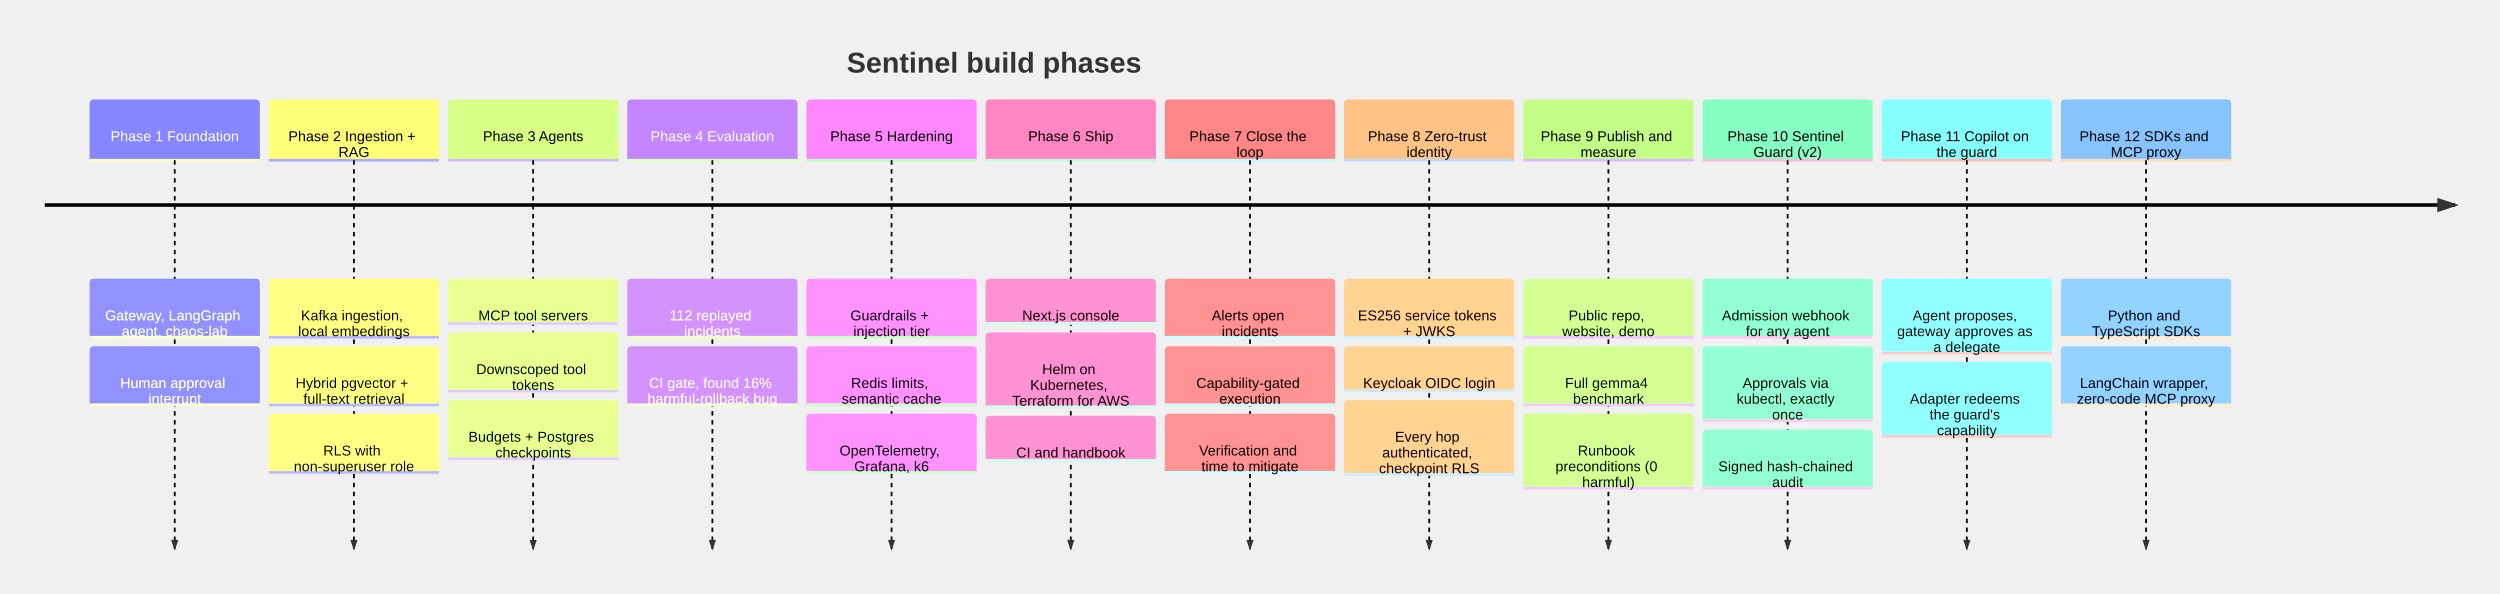
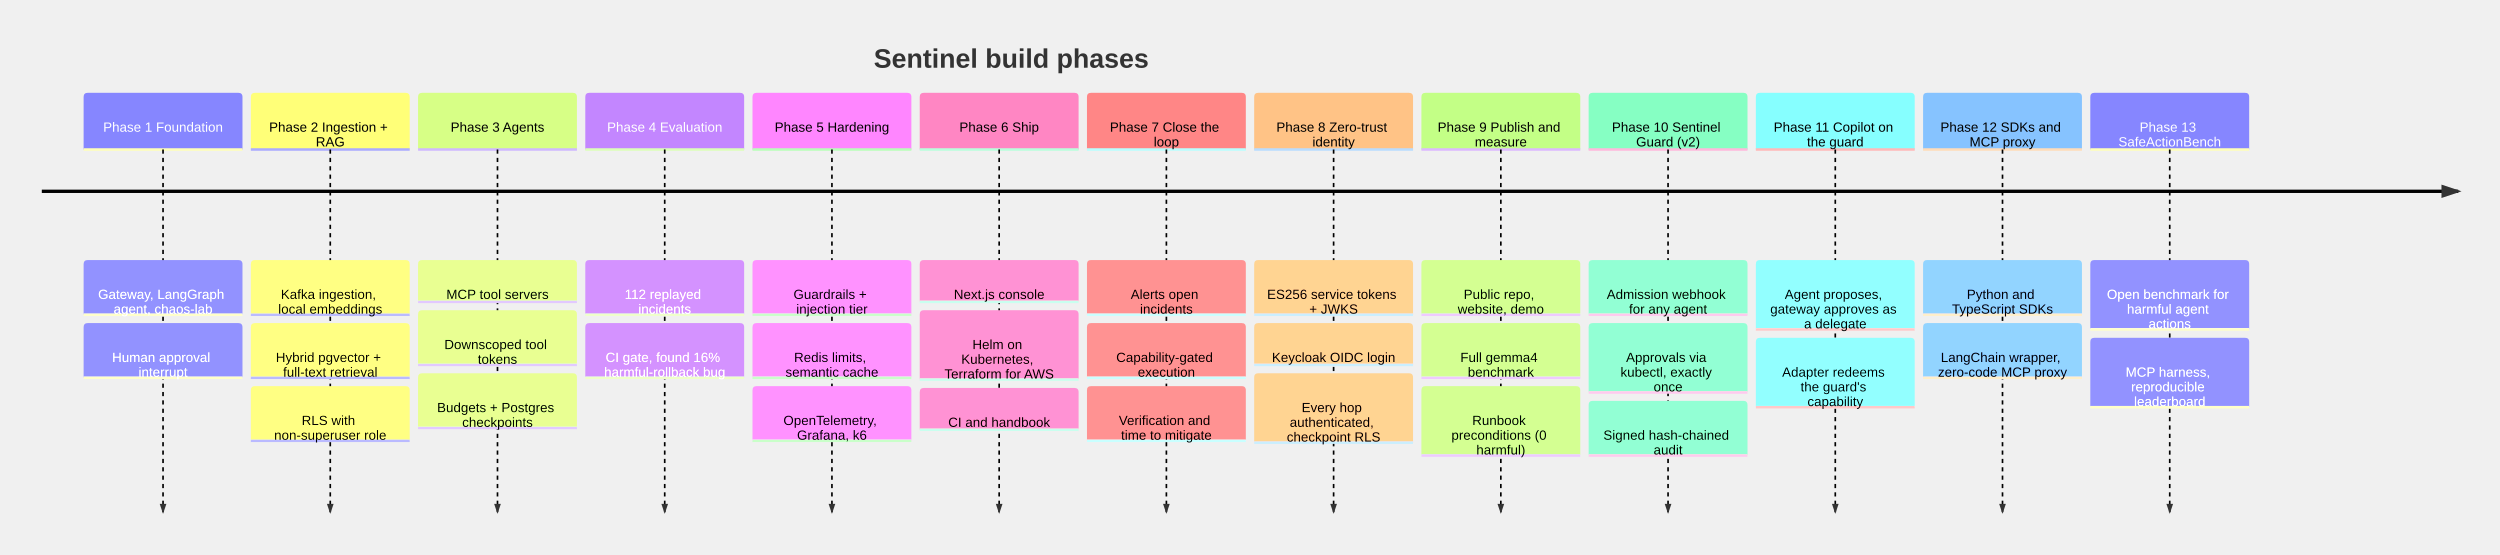
- <svg xmlns="http://www.w3.org/2000/svg" id="my-svg" width="100%" style="max-width: 2790px; background-color: white;" viewBox="100 -61 2790 662.6" role="graphics-document document" aria-roledescription="timeline">
+ <svg xmlns="http://www.w3.org/2000/svg" id="my-svg" width="100%" style="max-width: 2990px; background-color: white;" viewBox="100 -61 2990 662.6" role="graphics-document document" aria-roledescription="timeline">
  <style>#my-svg{font-family:"trebuchet ms",verdana,arial,sans-serif;font-size:16px;fill:#333;}@keyframes edge-animation-frame{from{stroke-dashoffset:0;}}@keyframes dash{to{stroke-dashoffset:0;}}#my-svg .edge-animation-slow{stroke-dasharray:9,5!important;stroke-dashoffset:900;animation:dash 50s linear infinite;stroke-linecap:round;}#my-svg .edge-animation-fast{stroke-dasharray:9,5!important;stroke-dashoffset:900;animation:dash 20s linear infinite;stroke-linecap:round;}#my-svg .error-icon{fill:#552222;}#my-svg .error-text{fill:#552222;stroke:#552222;}#my-svg .edge-thickness-normal{stroke-width:1px;}#my-svg .edge-thickness-thick{stroke-width:3.5px;}#my-svg .edge-pattern-solid{stroke-dasharray:0;}#my-svg .edge-thickness-invisible{stroke-width:0;fill:none;}#my-svg .edge-pattern-dashed{stroke-dasharray:3;}#my-svg .edge-pattern-dotted{stroke-dasharray:2;}#my-svg .marker{fill:#333333;stroke:#333333;}#my-svg .marker.cross{stroke:#333333;}#my-svg svg{font-family:"trebuchet ms",verdana,arial,sans-serif;font-size:16px;}#my-svg p{margin:0;}#my-svg .edge{stroke-width:3;}#my-svg .section--1 rect,#my-svg .section--1 path,#my-svg .section--1 circle,#my-svg .section--1 path{fill:hsl(240, 100%, 76.275%);}#my-svg .section--1 text{fill:#ffffff;}#my-svg .node-icon--1{font-size:40px;color:#ffffff;}#my-svg .section-edge--1{stroke:hsl(240, 100%, 76.275%);}#my-svg .edge-depth--1{stroke-width:17;}#my-svg .section--1 line{stroke:hsl(60, 100%, 86.275%);stroke-width:3;}#my-svg .lineWrapper line{stroke:#ffffff;}#my-svg .disabled,#my-svg .disabled circle,#my-svg .disabled text{fill:hsl(80, 100%, 96.275%);}#my-svg .disabled text{fill:#aaaa33;}#my-svg .section-0 rect,#my-svg .section-0 path,#my-svg .section-0 circle,#my-svg .section-0 path{fill:hsl(60, 100%, 73.529%);}#my-svg .section-0 text{fill:black;}#my-svg .node-icon-0{font-size:40px;color:black;}#my-svg .section-edge-0{stroke:hsl(60, 100%, 73.529%);}#my-svg .edge-depth-0{stroke-width:14;}#my-svg .section-0 line{stroke:hsl(240, 100%, 83.529%);stroke-width:3;}#my-svg .lineWrapper line{stroke:black;}#my-svg .disabled,#my-svg .disabled circle,#my-svg .disabled text{fill:hsl(80, 100%, 96.275%);}#my-svg .disabled text{fill:#aaaa33;}#my-svg .section-1 rect,#my-svg .section-1 path,#my-svg .section-1 circle,#my-svg .section-1 path{fill:hsl(80, 100%, 76.275%);}#my-svg .section-1 text{fill:black;}#my-svg .node-icon-1{font-size:40px;color:black;}#my-svg .section-edge-1{stroke:hsl(80, 100%, 76.275%);}#my-svg .edge-depth-1{stroke-width:11;}#my-svg .section-1 line{stroke:hsl(260, 100%, 86.275%);stroke-width:3;}#my-svg .lineWrapper line{stroke:black;}#my-svg .disabled,#my-svg .disabled circle,#my-svg .disabled text{fill:hsl(80, 100%, 96.275%);}#my-svg .disabled text{fill:#aaaa33;}#my-svg .section-2 rect,#my-svg .section-2 path,#my-svg .section-2 circle,#my-svg .section-2 path{fill:hsl(270, 100%, 76.275%);}#my-svg .section-2 text{fill:#ffffff;}#my-svg .node-icon-2{font-size:40px;color:#ffffff;}#my-svg .section-edge-2{stroke:hsl(270, 100%, 76.275%);}#my-svg .edge-depth-2{stroke-width:8;}#my-svg .section-2 line{stroke:hsl(90, 100%, 86.275%);stroke-width:3;}#my-svg .lineWrapper line{stroke:#ffffff;}#my-svg .disabled,#my-svg .disabled circle,#my-svg .disabled text{fill:hsl(80, 100%, 96.275%);}#my-svg .disabled text{fill:#aaaa33;}#my-svg .section-3 rect,#my-svg .section-3 path,#my-svg .section-3 circle,#my-svg .section-3 path{fill:hsl(300, 100%, 76.275%);}#my-svg .section-3 text{fill:black;}#my-svg .node-icon-3{font-size:40px;color:black;}#my-svg .section-edge-3{stroke:hsl(300, 100%, 76.275%);}#my-svg .edge-depth-3{stroke-width:5;}#my-svg .section-3 line{stroke:hsl(120, 100%, 86.275%);stroke-width:3;}#my-svg .lineWrapper line{stroke:black;}#my-svg .disabled,#my-svg .disabled circle,#my-svg .disabled text{fill:hsl(80, 100%, 96.275%);}#my-svg .disabled text{fill:#aaaa33;}#my-svg .section-4 rect,#my-svg .section-4 path,#my-svg .section-4 circle,#my-svg .section-4 path{fill:hsl(330, 100%, 76.275%);}#my-svg .section-4 text{fill:black;}#my-svg .node-icon-4{font-size:40px;color:black;}#my-svg .section-edge-4{stroke:hsl(330, 100%, 76.275%);}#my-svg .edge-depth-4{stroke-width:2;}#my-svg .section-4 line{stroke:hsl(150, 100%, 86.275%);stroke-width:3;}#my-svg .lineWrapper line{stroke:black;}#my-svg .disabled,#my-svg .disabled circle,#my-svg .disabled text{fill:hsl(80, 100%, 96.275%);}#my-svg .disabled text{fill:#aaaa33;}#my-svg .section-5 rect,#my-svg .section-5 path,#my-svg .section-5 circle,#my-svg .section-5 path{fill:hsl(0, 100%, 76.275%);}#my-svg .section-5 text{fill:black;}#my-svg .node-icon-5{font-size:40px;color:black;}#my-svg .section-edge-5{stroke:hsl(0, 100%, 76.275%);}#my-svg .edge-depth-5{stroke-width:-1;}#my-svg .section-5 line{stroke:hsl(180, 100%, 86.275%);stroke-width:3;}#my-svg .lineWrapper line{stroke:black;}#my-svg .disabled,#my-svg .disabled circle,#my-svg .disabled text{fill:hsl(80, 100%, 96.275%);}#my-svg .disabled text{fill:#aaaa33;}#my-svg .section-6 rect,#my-svg .section-6 path,#my-svg .section-6 circle,#my-svg .section-6 path{fill:hsl(30, 100%, 76.275%);}#my-svg .section-6 text{fill:black;}#my-svg .node-icon-6{font-size:40px;color:black;}#my-svg .section-edge-6{stroke:hsl(30, 100%, 76.275%);}#my-svg .edge-depth-6{stroke-width:-4;}#my-svg .section-6 line{stroke:hsl(210, 100%, 86.275%);stroke-width:3;}#my-svg .lineWrapper line{stroke:black;}#my-svg .disabled,#my-svg .disabled circle,#my-svg .disabled text{fill:hsl(80, 100%, 96.275%);}#my-svg .disabled text{fill:#aaaa33;}#my-svg .section-7 rect,#my-svg .section-7 path,#my-svg .section-7 circle,#my-svg .section-7 path{fill:hsl(90, 100%, 76.275%);}#my-svg .section-7 text{fill:black;}#my-svg .node-icon-7{font-size:40px;color:black;}#my-svg .section-edge-7{stroke:hsl(90, 100%, 76.275%);}#my-svg .edge-depth-7{stroke-width:-7;}#my-svg .section-7 line{stroke:hsl(270, 100%, 86.275%);stroke-width:3;}#my-svg .lineWrapper line{stroke:black;}#my-svg .disabled,#my-svg .disabled circle,#my-svg .disabled text{fill:hsl(80, 100%, 96.275%);}#my-svg .disabled text{fill:#aaaa33;}#my-svg .section-8 rect,#my-svg .section-8 path,#my-svg .section-8 circle,#my-svg .section-8 path{fill:hsl(150, 100%, 76.275%);}#my-svg .section-8 text{fill:black;}#my-svg .node-icon-8{font-size:40px;color:black;}#my-svg .section-edge-8{stroke:hsl(150, 100%, 76.275%);}#my-svg .edge-depth-8{stroke-width:-10;}#my-svg .section-8 line{stroke:hsl(330, 100%, 86.275%);stroke-width:3;}#my-svg .lineWrapper line{stroke:black;}#my-svg .disabled,#my-svg .disabled circle,#my-svg .disabled text{fill:hsl(80, 100%, 96.275%);}#my-svg .disabled text{fill:#aaaa33;}#my-svg .section-9 rect,#my-svg .section-9 path,#my-svg .section-9 circle,#my-svg .section-9 path{fill:hsl(180, 100%, 76.275%);}#my-svg .section-9 text{fill:black;}#my-svg .node-icon-9{font-size:40px;color:black;}#my-svg .section-edge-9{stroke:hsl(180, 100%, 76.275%);}#my-svg .edge-depth-9{stroke-width:-13;}#my-svg .section-9 line{stroke:hsl(0, 100%, 86.275%);stroke-width:3;}#my-svg .lineWrapper line{stroke:black;}#my-svg .disabled,#my-svg .disabled circle,#my-svg .disabled text{fill:hsl(80, 100%, 96.275%);}#my-svg .disabled text{fill:#aaaa33;}#my-svg .section-10 rect,#my-svg .section-10 path,#my-svg .section-10 circle,#my-svg .section-10 path{fill:hsl(210, 100%, 76.275%);}#my-svg .section-10 text{fill:black;}#my-svg .node-icon-10{font-size:40px;color:black;}#my-svg .section-edge-10{stroke:hsl(210, 100%, 76.275%);}#my-svg .edge-depth-10{stroke-width:-16;}#my-svg .section-10 line{stroke:hsl(30, 100%, 86.275%);stroke-width:3;}#my-svg .lineWrapper line{stroke:black;}#my-svg .disabled,#my-svg .disabled circle,#my-svg .disabled text{fill:hsl(80, 100%, 96.275%);}#my-svg .disabled text{fill:#aaaa33;}#my-svg .section-root rect,#my-svg .section-root path,#my-svg .section-root circle{fill:hsl(240, 100%, 46.275%);}#my-svg .section-root text{fill:#ffffff;}#my-svg .icon-container{height:100%;display:flex;justify-content:center;align-items:center;}#my-svg .edge{fill:none;}#my-svg .eventWrapper{filter:brightness(120%);}#my-svg .node .neo-node{stroke:#9370DB;}#my-svg [data-look="neo"].node rect,#my-svg [data-look="neo"].cluster rect,#my-svg [data-look="neo"].node polygon{stroke:#9370DB;filter:drop-shadow(1px 2px 2px rgba(185, 185, 185, 1));}#my-svg [data-look="neo"].swimlane.cluster rect{filter:none;}#my-svg [data-look="neo"].node path{stroke:#9370DB;stroke-width:1px;}#my-svg [data-look="neo"].node .outer-path{filter:drop-shadow(1px 2px 2px rgba(185, 185, 185, 1));}#my-svg [data-look="neo"].node .neo-line path{stroke:#9370DB;filter:none;}#my-svg [data-look="neo"].node circle{stroke:#9370DB;filter:drop-shadow(1px 2px 2px rgba(185, 185, 185, 1));}#my-svg [data-look="neo"].node circle .state-start{fill:#000000;}#my-svg [data-look="neo"].icon-shape .icon{fill:#9370DB;filter:drop-shadow(1px 2px 2px rgba(185, 185, 185, 1));}#my-svg [data-look="neo"].icon-shape .icon-neo path{stroke:#9370DB;filter:drop-shadow(1px 2px 2px rgba(185, 185, 185, 1));}#my-svg :root{--mermaid-font-family:"trebuchet ms",verdana,arial,sans-serif;}</style>
  <g />
  <g />
  <defs>
    <marker id="my-svg-arrowhead" refX="5" refY="2" markerWidth="6" markerHeight="4" orient="auto">
      <path d="M 0,0 V 4 L6,2 Z" />
    </marker>
  </defs>
  <g class="taskWrapper" transform="translate(200, 50)">
    <g class="timeline-node section--1">
      <g>
        <path id="my-svg-node-0" class="node-bkg node-undefined" d="M0 62.8 v-57.8 q0,-5,5,-5 h180 q5,0,5,5 v62.8 H0 Z" />
        <line class="node-line--1" x1="0" y1="67.8" x2="190" y2="67.8" />
      </g>
      <g transform="translate(95, 10)">
        <text dy="1em" alignment-baseline="middle" dominant-baseline="middle" text-anchor="middle">
          <tspan x="0" dy="1em">Phase   1   Foundation</tspan>
        </text>
      </g>
    </g>
  </g>
  <g class="lineWrapper">
    <line x1="295" y1="117.8" x2="295" y2="551.6" stroke-width="2" stroke="black" marker-end="url(#my-svg-arrowhead)" stroke-dasharray="5,5" />
  </g>
  <g class="eventWrapper" transform="translate(200, 250)">
    <g class="timeline-node section--1">
      <g>
        <path id="my-svg-node-1" class="node-bkg node-undefined" d="M0 60.4 v-55.4 q0,-5,5,-5 h180 q5,0,5,5 v60.4 H0 Z" />
        <line class="node-line--1" x1="0" y1="65.4" x2="190" y2="65.4" />
      </g>
      <g transform="translate(95, 10)">
        <text dy="1em" alignment-baseline="middle" dominant-baseline="middle" text-anchor="middle">
          <tspan x="0" dy="1em">Gateway,   LangGraph</tspan>
          <tspan x="0" dy="1.1em">agent,   chaos-lab</tspan>
        </text>
      </g>
    </g>
  </g>
  <g class="eventWrapper" transform="translate(200, 325.4)">
    <g class="timeline-node section--1">
      <g>
        <path id="my-svg-node-2" class="node-bkg node-undefined" d="M0 60.4 v-55.4 q0,-5,5,-5 h180 q5,0,5,5 v60.4 H0 Z" />
        <line class="node-line--1" x1="0" y1="65.4" x2="190" y2="65.4" />
      </g>
      <g transform="translate(95, 10)">
        <text dy="1em" alignment-baseline="middle" dominant-baseline="middle" text-anchor="middle">
          <tspan x="0" dy="1em">Human   approval</tspan>
          <tspan x="0" dy="1.1em">interrupt</tspan>
        </text>
      </g>
    </g>
  </g>
  <g class="taskWrapper" transform="translate(400, 50)">
    <g class="timeline-node section-0">
      <g>
        <path id="my-svg-node-3" class="node-bkg node-undefined" d="M0 62.8 v-57.8 q0,-5,5,-5 h180 q5,0,5,5 v62.8 H0 Z" />
        <line class="node-line-0" x1="0" y1="67.8" x2="190" y2="67.8" />
      </g>
      <g transform="translate(95, 10)">
        <text dy="1em" alignment-baseline="middle" dominant-baseline="middle" text-anchor="middle">
          <tspan x="0" dy="1em">Phase   2   Ingestion   +</tspan>
          <tspan x="0" dy="1.1em">RAG</tspan>
        </text>
      </g>
    </g>
  </g>
  <g class="lineWrapper">
    <line x1="495" y1="117.8" x2="495" y2="551.6" stroke-width="2" stroke="black" marker-end="url(#my-svg-arrowhead)" stroke-dasharray="5,5" />
  </g>
  <g class="eventWrapper" transform="translate(400, 250)">
    <g class="timeline-node section-0">
      <g>
        <path id="my-svg-node-4" class="node-bkg node-undefined" d="M0 60.4 v-55.4 q0,-5,5,-5 h180 q5,0,5,5 v60.4 H0 Z" />
        <line class="node-line-0" x1="0" y1="65.4" x2="190" y2="65.4" />
      </g>
      <g transform="translate(95, 10)">
        <text dy="1em" alignment-baseline="middle" dominant-baseline="middle" text-anchor="middle">
          <tspan x="0" dy="1em">Kafka   ingestion,</tspan>
          <tspan x="0" dy="1.1em">local   embeddings</tspan>
        </text>
      </g>
    </g>
  </g>
  <g class="eventWrapper" transform="translate(400, 325.4)">
    <g class="timeline-node section-0">
      <g>
        <path id="my-svg-node-5" class="node-bkg node-undefined" d="M0 60.4 v-55.4 q0,-5,5,-5 h180 q5,0,5,5 v60.4 H0 Z" />
        <line class="node-line-0" x1="0" y1="65.4" x2="190" y2="65.4" />
      </g>
      <g transform="translate(95, 10)">
        <text dy="1em" alignment-baseline="middle" dominant-baseline="middle" text-anchor="middle">
          <tspan x="0" dy="1em">Hybrid   pgvector   +</tspan>
          <tspan x="0" dy="1.1em">full-text   retrieval</tspan>
        </text>
      </g>
    </g>
  </g>
  <g class="eventWrapper" transform="translate(400, 400.8)">
    <g class="timeline-node section-0">
      <g>
        <path id="my-svg-node-6" class="node-bkg node-undefined" d="M0 60.4 v-55.4 q0,-5,5,-5 h180 q5,0,5,5 v60.4 H0 Z" />
        <line class="node-line-0" x1="0" y1="65.4" x2="190" y2="65.4" />
      </g>
      <g transform="translate(95, 10)">
        <text dy="1em" alignment-baseline="middle" dominant-baseline="middle" text-anchor="middle">
          <tspan x="0" dy="1em">RLS   with</tspan>
          <tspan x="0" dy="1.1em">non-superuser   role</tspan>
        </text>
      </g>
    </g>
  </g>
  <g class="taskWrapper" transform="translate(600, 50)">
    <g class="timeline-node section-1">
      <g>
        <path id="my-svg-node-7" class="node-bkg node-undefined" d="M0 62.8 v-57.8 q0,-5,5,-5 h180 q5,0,5,5 v62.8 H0 Z" />
        <line class="node-line-1" x1="0" y1="67.8" x2="190" y2="67.8" />
      </g>
      <g transform="translate(95, 10)">
        <text dy="1em" alignment-baseline="middle" dominant-baseline="middle" text-anchor="middle">
          <tspan x="0" dy="1em">Phase   3   Agents</tspan>
        </text>
      </g>
    </g>
  </g>
  <g class="lineWrapper">
    <line x1="695" y1="117.8" x2="695" y2="551.6" stroke-width="2" stroke="black" marker-end="url(#my-svg-arrowhead)" stroke-dasharray="5,5" />
  </g>
  <g class="eventWrapper" transform="translate(600, 250)">
    <g class="timeline-node section-1">
      <g>
        <path id="my-svg-node-8" class="node-bkg node-undefined" d="M0 45 v-40 q0,-5,5,-5 h180 q5,0,5,5 v45 H0 Z" />
        <line class="node-line-1" x1="0" y1="50" x2="190" y2="50" />
      </g>
      <g transform="translate(95, 10)">
        <text dy="1em" alignment-baseline="middle" dominant-baseline="middle" text-anchor="middle">
          <tspan x="0" dy="1em">MCP   tool   servers</tspan>
        </text>
      </g>
    </g>
  </g>
  <g class="eventWrapper" transform="translate(600, 310)">
    <g class="timeline-node section-1">
      <g>
        <path id="my-svg-node-9" class="node-bkg node-undefined" d="M0 60.4 v-55.4 q0,-5,5,-5 h180 q5,0,5,5 v60.4 H0 Z" />
        <line class="node-line-1" x1="0" y1="65.4" x2="190" y2="65.4" />
      </g>
      <g transform="translate(95, 10)">
        <text dy="1em" alignment-baseline="middle" dominant-baseline="middle" text-anchor="middle">
          <tspan x="0" dy="1em">Downscoped   tool</tspan>
          <tspan x="0" dy="1.1em">tokens</tspan>
        </text>
      </g>
    </g>
  </g>
  <g class="eventWrapper" transform="translate(600, 385.4)">
    <g class="timeline-node section-1">
      <g>
        <path id="my-svg-node-10" class="node-bkg node-undefined" d="M0 60.4 v-55.4 q0,-5,5,-5 h180 q5,0,5,5 v60.4 H0 Z" />
        <line class="node-line-1" x1="0" y1="65.4" x2="190" y2="65.4" />
      </g>
      <g transform="translate(95, 10)">
        <text dy="1em" alignment-baseline="middle" dominant-baseline="middle" text-anchor="middle">
          <tspan x="0" dy="1em">Budgets   +   Postgres</tspan>
          <tspan x="0" dy="1.1em">checkpoints</tspan>
        </text>
      </g>
    </g>
  </g>
  <g class="taskWrapper" transform="translate(800, 50)">
    <g class="timeline-node section-2">
      <g>
        <path id="my-svg-node-11" class="node-bkg node-undefined" d="M0 62.8 v-57.8 q0,-5,5,-5 h180 q5,0,5,5 v62.8 H0 Z" />
        <line class="node-line-2" x1="0" y1="67.8" x2="190" y2="67.8" />
      </g>
      <g transform="translate(95, 10)">
        <text dy="1em" alignment-baseline="middle" dominant-baseline="middle" text-anchor="middle">
          <tspan x="0" dy="1em">Phase   4   Evaluation</tspan>
        </text>
      </g>
    </g>
  </g>
  <g class="lineWrapper">
    <line x1="895" y1="117.8" x2="895" y2="551.6" stroke-width="2" stroke="black" marker-end="url(#my-svg-arrowhead)" stroke-dasharray="5,5" />
  </g>
  <g class="eventWrapper" transform="translate(800, 250)">
    <g class="timeline-node section-2">
      <g>
        <path id="my-svg-node-12" class="node-bkg node-undefined" d="M0 60.4 v-55.4 q0,-5,5,-5 h180 q5,0,5,5 v60.4 H0 Z" />
        <line class="node-line-2" x1="0" y1="65.4" x2="190" y2="65.4" />
      </g>
      <g transform="translate(95, 10)">
        <text dy="1em" alignment-baseline="middle" dominant-baseline="middle" text-anchor="middle">
          <tspan x="0" dy="1em">112   replayed</tspan>
          <tspan x="0" dy="1.1em">incidents</tspan>
        </text>
      </g>
    </g>
  </g>
  <g class="eventWrapper" transform="translate(800, 325.4)">
    <g class="timeline-node section-2">
      <g>
        <path id="my-svg-node-13" class="node-bkg node-undefined" d="M0 60.4 v-55.4 q0,-5,5,-5 h180 q5,0,5,5 v60.4 H0 Z" />
        <line class="node-line-2" x1="0" y1="65.4" x2="190" y2="65.4" />
      </g>
      <g transform="translate(95, 10)">
        <text dy="1em" alignment-baseline="middle" dominant-baseline="middle" text-anchor="middle">
          <tspan x="0" dy="1em">CI   gate,   found   16%</tspan>
          <tspan x="0" dy="1.1em">harmful-rollback   bug</tspan>
        </text>
      </g>
    </g>
  </g>
  <g class="taskWrapper" transform="translate(1000, 50)">
    <g class="timeline-node section-3">
      <g>
        <path id="my-svg-node-14" class="node-bkg node-undefined" d="M0 62.8 v-57.8 q0,-5,5,-5 h180 q5,0,5,5 v62.8 H0 Z" />
        <line class="node-line-3" x1="0" y1="67.8" x2="190" y2="67.8" />
      </g>
      <g transform="translate(95, 10)">
        <text dy="1em" alignment-baseline="middle" dominant-baseline="middle" text-anchor="middle">
          <tspan x="0" dy="1em">Phase   5   Hardening</tspan>
        </text>
      </g>
    </g>
  </g>
  <g class="lineWrapper">
    <line x1="1095" y1="117.8" x2="1095" y2="551.6" stroke-width="2" stroke="black" marker-end="url(#my-svg-arrowhead)" stroke-dasharray="5,5" />
  </g>
  <g class="eventWrapper" transform="translate(1000, 250)">
    <g class="timeline-node section-3">
      <g>
        <path id="my-svg-node-15" class="node-bkg node-undefined" d="M0 60.4 v-55.4 q0,-5,5,-5 h180 q5,0,5,5 v60.4 H0 Z" />
        <line class="node-line-3" x1="0" y1="65.4" x2="190" y2="65.4" />
      </g>
      <g transform="translate(95, 10)">
        <text dy="1em" alignment-baseline="middle" dominant-baseline="middle" text-anchor="middle">
          <tspan x="0" dy="1em">Guardrails   +</tspan>
          <tspan x="0" dy="1.1em">injection   tier</tspan>
        </text>
      </g>
    </g>
  </g>
  <g class="eventWrapper" transform="translate(1000, 325.4)">
    <g class="timeline-node section-3">
      <g>
        <path id="my-svg-node-16" class="node-bkg node-undefined" d="M0 60.4 v-55.4 q0,-5,5,-5 h180 q5,0,5,5 v60.4 H0 Z" />
        <line class="node-line-3" x1="0" y1="65.4" x2="190" y2="65.4" />
      </g>
      <g transform="translate(95, 10)">
        <text dy="1em" alignment-baseline="middle" dominant-baseline="middle" text-anchor="middle">
          <tspan x="0" dy="1em">Redis   limits,</tspan>
          <tspan x="0" dy="1.1em">semantic   cache</tspan>
        </text>
      </g>
    </g>
  </g>
  <g class="eventWrapper" transform="translate(1000, 400.8)">
    <g class="timeline-node section-3">
      <g>
        <path id="my-svg-node-17" class="node-bkg node-undefined" d="M0 60.4 v-55.4 q0,-5,5,-5 h180 q5,0,5,5 v60.4 H0 Z" />
        <line class="node-line-3" x1="0" y1="65.4" x2="190" y2="65.4" />
      </g>
      <g transform="translate(95, 10)">
        <text dy="1em" alignment-baseline="middle" dominant-baseline="middle" text-anchor="middle">
          <tspan x="0" dy="1em">OpenTelemetry,</tspan>
          <tspan x="0" dy="1.1em">Grafana,   k6</tspan>
        </text>
      </g>
    </g>
  </g>
  <g class="taskWrapper" transform="translate(1200, 50)">
    <g class="timeline-node section-4">
      <g>
        <path id="my-svg-node-18" class="node-bkg node-undefined" d="M0 62.8 v-57.8 q0,-5,5,-5 h180 q5,0,5,5 v62.8 H0 Z" />
        <line class="node-line-4" x1="0" y1="67.8" x2="190" y2="67.8" />
      </g>
      <g transform="translate(95, 10)">
        <text dy="1em" alignment-baseline="middle" dominant-baseline="middle" text-anchor="middle">
          <tspan x="0" dy="1em">Phase   6   Ship</tspan>
        </text>
      </g>
    </g>
  </g>
  <g class="lineWrapper">
    <line x1="1295" y1="117.8" x2="1295" y2="551.6" stroke-width="2" stroke="black" marker-end="url(#my-svg-arrowhead)" stroke-dasharray="5,5" />
  </g>
  <g class="eventWrapper" transform="translate(1200, 250)">
    <g class="timeline-node section-4">
      <g>
        <path id="my-svg-node-19" class="node-bkg node-undefined" d="M0 45 v-40 q0,-5,5,-5 h180 q5,0,5,5 v45 H0 Z" />
        <line class="node-line-4" x1="0" y1="50" x2="190" y2="50" />
      </g>
      <g transform="translate(95, 10)">
        <text dy="1em" alignment-baseline="middle" dominant-baseline="middle" text-anchor="middle">
          <tspan x="0" dy="1em">Next.js   console</tspan>
        </text>
      </g>
    </g>
  </g>
  <g class="eventWrapper" transform="translate(1200, 310)">
    <g class="timeline-node section-4">
      <g>
        <path id="my-svg-node-20" class="node-bkg node-undefined" d="M0 78 v-73 q0,-5,5,-5 h180 q5,0,5,5 v78 H0 Z" />
        <line class="node-line-4" x1="0" y1="83" x2="190" y2="83" />
      </g>
      <g transform="translate(95, 10)">
        <text dy="1em" alignment-baseline="middle" dominant-baseline="middle" text-anchor="middle">
          <tspan x="0" dy="1em">Helm   on</tspan>
          <tspan x="0" dy="1.1em">Kubernetes,</tspan>
          <tspan x="0" dy="1.1em">Terraform   for   AWS</tspan>
        </text>
      </g>
    </g>
  </g>
  <g class="eventWrapper" transform="translate(1200, 403)">
    <g class="timeline-node section-4">
      <g>
        <path id="my-svg-node-21" class="node-bkg node-undefined" d="M0 45 v-40 q0,-5,5,-5 h180 q5,0,5,5 v45 H0 Z" />
        <line class="node-line-4" x1="0" y1="50" x2="190" y2="50" />
      </g>
      <g transform="translate(95, 10)">
        <text dy="1em" alignment-baseline="middle" dominant-baseline="middle" text-anchor="middle">
          <tspan x="0" dy="1em">CI   and   handbook</tspan>
        </text>
      </g>
    </g>
  </g>
  <g class="taskWrapper" transform="translate(1400, 50)">
    <g class="timeline-node section-5">
      <g>
        <path id="my-svg-node-22" class="node-bkg node-undefined" d="M0 62.8 v-57.8 q0,-5,5,-5 h180 q5,0,5,5 v62.8 H0 Z" />
        <line class="node-line-5" x1="0" y1="67.8" x2="190" y2="67.8" />
      </g>
      <g transform="translate(95, 10)">
        <text dy="1em" alignment-baseline="middle" dominant-baseline="middle" text-anchor="middle">
          <tspan x="0" dy="1em">Phase   7   Close   the</tspan>
          <tspan x="0" dy="1.1em">loop</tspan>
        </text>
      </g>
    </g>
  </g>
  <g class="lineWrapper">
    <line x1="1495" y1="117.8" x2="1495" y2="551.6" stroke-width="2" stroke="black" marker-end="url(#my-svg-arrowhead)" stroke-dasharray="5,5" />
  </g>
  <g class="eventWrapper" transform="translate(1400, 250)">
    <g class="timeline-node section-5">
      <g>
        <path id="my-svg-node-23" class="node-bkg node-undefined" d="M0 60.4 v-55.4 q0,-5,5,-5 h180 q5,0,5,5 v60.4 H0 Z" />
        <line class="node-line-5" x1="0" y1="65.4" x2="190" y2="65.4" />
      </g>
      <g transform="translate(95, 10)">
        <text dy="1em" alignment-baseline="middle" dominant-baseline="middle" text-anchor="middle">
          <tspan x="0" dy="1em">Alerts   open</tspan>
          <tspan x="0" dy="1.1em">incidents</tspan>
        </text>
      </g>
    </g>
  </g>
  <g class="eventWrapper" transform="translate(1400, 325.4)">
    <g class="timeline-node section-5">
      <g>
        <path id="my-svg-node-24" class="node-bkg node-undefined" d="M0 60.4 v-55.4 q0,-5,5,-5 h180 q5,0,5,5 v60.4 H0 Z" />
        <line class="node-line-5" x1="0" y1="65.4" x2="190" y2="65.4" />
      </g>
      <g transform="translate(95, 10)">
        <text dy="1em" alignment-baseline="middle" dominant-baseline="middle" text-anchor="middle">
          <tspan x="0" dy="1em">Capability-gated</tspan>
          <tspan x="0" dy="1.1em">execution</tspan>
        </text>
      </g>
    </g>
  </g>
  <g class="eventWrapper" transform="translate(1400, 400.8)">
    <g class="timeline-node section-5">
      <g>
        <path id="my-svg-node-25" class="node-bkg node-undefined" d="M0 60.4 v-55.4 q0,-5,5,-5 h180 q5,0,5,5 v60.4 H0 Z" />
        <line class="node-line-5" x1="0" y1="65.4" x2="190" y2="65.4" />
      </g>
      <g transform="translate(95, 10)">
        <text dy="1em" alignment-baseline="middle" dominant-baseline="middle" text-anchor="middle">
          <tspan x="0" dy="1em">Verification   and</tspan>
          <tspan x="0" dy="1.1em">time   to   mitigate</tspan>
        </text>
      </g>
    </g>
  </g>
  <g class="taskWrapper" transform="translate(1600, 50)">
    <g class="timeline-node section-6">
      <g>
        <path id="my-svg-node-26" class="node-bkg node-undefined" d="M0 62.8 v-57.8 q0,-5,5,-5 h180 q5,0,5,5 v62.8 H0 Z" />
        <line class="node-line-6" x1="0" y1="67.8" x2="190" y2="67.8" />
      </g>
      <g transform="translate(95, 10)">
        <text dy="1em" alignment-baseline="middle" dominant-baseline="middle" text-anchor="middle">
          <tspan x="0" dy="1em">Phase   8   Zero-trust</tspan>
          <tspan x="0" dy="1.1em">identity</tspan>
        </text>
      </g>
    </g>
  </g>
  <g class="lineWrapper">
    <line x1="1695" y1="117.8" x2="1695" y2="551.6" stroke-width="2" stroke="black" marker-end="url(#my-svg-arrowhead)" stroke-dasharray="5,5" />
  </g>
  <g class="eventWrapper" transform="translate(1600, 250)">
    <g class="timeline-node section-6">
      <g>
        <path id="my-svg-node-27" class="node-bkg node-undefined" d="M0 60.4 v-55.4 q0,-5,5,-5 h180 q5,0,5,5 v60.4 H0 Z" />
        <line class="node-line-6" x1="0" y1="65.4" x2="190" y2="65.4" />
      </g>
      <g transform="translate(95, 10)">
        <text dy="1em" alignment-baseline="middle" dominant-baseline="middle" text-anchor="middle">
          <tspan x="0" dy="1em">ES256   service   tokens</tspan>
          <tspan x="0" dy="1.1em">+   JWKS</tspan>
        </text>
      </g>
    </g>
  </g>
  <g class="eventWrapper" transform="translate(1600, 325.4)">
    <g class="timeline-node section-6">
      <g>
        <path id="my-svg-node-28" class="node-bkg node-undefined" d="M0 45 v-40 q0,-5,5,-5 h180 q5,0,5,5 v45 H0 Z" />
        <line class="node-line-6" x1="0" y1="50" x2="190" y2="50" />
      </g>
      <g transform="translate(95, 10)">
        <text dy="1em" alignment-baseline="middle" dominant-baseline="middle" text-anchor="middle">
          <tspan x="0" dy="1em">Keycloak   OIDC   login</tspan>
        </text>
      </g>
    </g>
  </g>
  <g class="eventWrapper" transform="translate(1600, 385.4)">
    <g class="timeline-node section-6">
      <g>
        <path id="my-svg-node-29" class="node-bkg node-undefined" d="M0 78 v-73 q0,-5,5,-5 h180 q5,0,5,5 v78 H0 Z" />
        <line class="node-line-6" x1="0" y1="83" x2="190" y2="83" />
      </g>
      <g transform="translate(95, 10)">
        <text dy="1em" alignment-baseline="middle" dominant-baseline="middle" text-anchor="middle">
          <tspan x="0" dy="1em">Every   hop</tspan>
          <tspan x="0" dy="1.1em">authenticated,</tspan>
          <tspan x="0" dy="1.1em">checkpoint   RLS</tspan>
        </text>
      </g>
    </g>
  </g>
  <g class="taskWrapper" transform="translate(1800, 50)">
    <g class="timeline-node section-7">
      <g>
        <path id="my-svg-node-30" class="node-bkg node-undefined" d="M0 62.8 v-57.8 q0,-5,5,-5 h180 q5,0,5,5 v62.8 H0 Z" />
        <line class="node-line-7" x1="0" y1="67.8" x2="190" y2="67.8" />
      </g>
      <g transform="translate(95, 10)">
        <text dy="1em" alignment-baseline="middle" dominant-baseline="middle" text-anchor="middle">
          <tspan x="0" dy="1em">Phase   9   Publish   and</tspan>
          <tspan x="0" dy="1.1em">measure</tspan>
        </text>
      </g>
    </g>
  </g>
  <g class="lineWrapper">
    <line x1="1895" y1="117.8" x2="1895" y2="551.6" stroke-width="2" stroke="black" marker-end="url(#my-svg-arrowhead)" stroke-dasharray="5,5" />
  </g>
  <g class="eventWrapper" transform="translate(1800, 250)">
    <g class="timeline-node section-7">
      <g>
        <path id="my-svg-node-31" class="node-bkg node-undefined" d="M0 60.4 v-55.4 q0,-5,5,-5 h180 q5,0,5,5 v60.4 H0 Z" />
        <line class="node-line-7" x1="0" y1="65.4" x2="190" y2="65.4" />
      </g>
      <g transform="translate(95, 10)">
        <text dy="1em" alignment-baseline="middle" dominant-baseline="middle" text-anchor="middle">
          <tspan x="0" dy="1em">Public   repo,</tspan>
          <tspan x="0" dy="1.1em">website,   demo</tspan>
        </text>
      </g>
    </g>
  </g>
  <g class="eventWrapper" transform="translate(1800, 325.4)">
    <g class="timeline-node section-7">
      <g>
        <path id="my-svg-node-32" class="node-bkg node-undefined" d="M0 60.4 v-55.4 q0,-5,5,-5 h180 q5,0,5,5 v60.4 H0 Z" />
        <line class="node-line-7" x1="0" y1="65.4" x2="190" y2="65.4" />
      </g>
      <g transform="translate(95, 10)">
        <text dy="1em" alignment-baseline="middle" dominant-baseline="middle" text-anchor="middle">
          <tspan x="0" dy="1em">Full   gemma4</tspan>
          <tspan x="0" dy="1.1em">benchmark</tspan>
        </text>
      </g>
    </g>
  </g>
  <g class="eventWrapper" transform="translate(1800, 400.8)">
    <g class="timeline-node section-7">
      <g>
        <path id="my-svg-node-33" class="node-bkg node-undefined" d="M0 78 v-73 q0,-5,5,-5 h180 q5,0,5,5 v78 H0 Z" />
        <line class="node-line-7" x1="0" y1="83" x2="190" y2="83" />
      </g>
      <g transform="translate(95, 10)">
        <text dy="1em" alignment-baseline="middle" dominant-baseline="middle" text-anchor="middle">
          <tspan x="0" dy="1em">Runbook</tspan>
          <tspan x="0" dy="1.1em">preconditions   (0</tspan>
          <tspan x="0" dy="1.1em">harmful)</tspan>
        </text>
      </g>
    </g>
  </g>
  <g class="taskWrapper" transform="translate(2000, 50)">
    <g class="timeline-node section-8">
      <g>
        <path id="my-svg-node-34" class="node-bkg node-undefined" d="M0 62.8 v-57.8 q0,-5,5,-5 h180 q5,0,5,5 v62.8 H0 Z" />
        <line class="node-line-8" x1="0" y1="67.8" x2="190" y2="67.8" />
      </g>
      <g transform="translate(95, 10)">
        <text dy="1em" alignment-baseline="middle" dominant-baseline="middle" text-anchor="middle">
          <tspan x="0" dy="1em">Phase   10   Sentinel</tspan>
          <tspan x="0" dy="1.1em">Guard   (v2)</tspan>
        </text>
      </g>
    </g>
  </g>
  <g class="lineWrapper">
    <line x1="2095" y1="117.8" x2="2095" y2="551.6" stroke-width="2" stroke="black" marker-end="url(#my-svg-arrowhead)" stroke-dasharray="5,5" />
  </g>
  <g class="eventWrapper" transform="translate(2000, 250)">
    <g class="timeline-node section-8">
      <g>
        <path id="my-svg-node-35" class="node-bkg node-undefined" d="M0 60.4 v-55.4 q0,-5,5,-5 h180 q5,0,5,5 v60.4 H0 Z" />
        <line class="node-line-8" x1="0" y1="65.4" x2="190" y2="65.4" />
      </g>
      <g transform="translate(95, 10)">
        <text dy="1em" alignment-baseline="middle" dominant-baseline="middle" text-anchor="middle">
          <tspan x="0" dy="1em">Admission   webhook</tspan>
          <tspan x="0" dy="1.1em">for   any   agent</tspan>
        </text>
      </g>
    </g>
  </g>
  <g class="eventWrapper" transform="translate(2000, 325.4)">
    <g class="timeline-node section-8">
      <g>
        <path id="my-svg-node-36" class="node-bkg node-undefined" d="M0 78 v-73 q0,-5,5,-5 h180 q5,0,5,5 v78 H0 Z" />
        <line class="node-line-8" x1="0" y1="83" x2="190" y2="83" />
      </g>
      <g transform="translate(95, 10)">
        <text dy="1em" alignment-baseline="middle" dominant-baseline="middle" text-anchor="middle">
          <tspan x="0" dy="1em">Approvals   via</tspan>
          <tspan x="0" dy="1.1em">kubectl,   exactly</tspan>
          <tspan x="0" dy="1.1em">once</tspan>
        </text>
      </g>
    </g>
  </g>
  <g class="eventWrapper" transform="translate(2000, 418.4)">
    <g class="timeline-node section-8">
      <g>
        <path id="my-svg-node-37" class="node-bkg node-undefined" d="M0 60.4 v-55.4 q0,-5,5,-5 h180 q5,0,5,5 v60.4 H0 Z" />
        <line class="node-line-8" x1="0" y1="65.4" x2="190" y2="65.4" />
      </g>
      <g transform="translate(95, 10)">
        <text dy="1em" alignment-baseline="middle" dominant-baseline="middle" text-anchor="middle">
          <tspan x="0" dy="1em">Signed   hash-chained</tspan>
          <tspan x="0" dy="1.1em">audit</tspan>
        </text>
      </g>
    </g>
  </g>
  <g class="taskWrapper" transform="translate(2200, 50)">
    <g class="timeline-node section-9">
      <g>
        <path id="my-svg-node-38" class="node-bkg node-undefined" d="M0 62.8 v-57.8 q0,-5,5,-5 h180 q5,0,5,5 v62.8 H0 Z" />
        <line class="node-line-9" x1="0" y1="67.8" x2="190" y2="67.8" />
      </g>
      <g transform="translate(95, 10)">
        <text dy="1em" alignment-baseline="middle" dominant-baseline="middle" text-anchor="middle">
          <tspan x="0" dy="1em">Phase   11   Copilot   on</tspan>
          <tspan x="0" dy="1.1em">the   guard</tspan>
        </text>
      </g>
    </g>
  </g>
  <g class="lineWrapper">
    <line x1="2295" y1="117.8" x2="2295" y2="551.6" stroke-width="2" stroke="black" marker-end="url(#my-svg-arrowhead)" stroke-dasharray="5,5" />
  </g>
  <g class="eventWrapper" transform="translate(2200, 250)">
    <g class="timeline-node section-9">
      <g>
        <path id="my-svg-node-39" class="node-bkg node-undefined" d="M0 78 v-73 q0,-5,5,-5 h180 q5,0,5,5 v78 H0 Z" />
        <line class="node-line-9" x1="0" y1="83" x2="190" y2="83" />
      </g>
      <g transform="translate(95, 10)">
        <text dy="1em" alignment-baseline="middle" dominant-baseline="middle" text-anchor="middle">
          <tspan x="0" dy="1em">Agent   proposes,</tspan>
          <tspan x="0" dy="1.1em">gateway   approves   as</tspan>
          <tspan x="0" dy="1.1em">a   delegate</tspan>
        </text>
      </g>
    </g>
  </g>
  <g class="eventWrapper" transform="translate(2200, 343)">
    <g class="timeline-node section-9">
      <g>
        <path id="my-svg-node-40" class="node-bkg node-undefined" d="M0 78 v-73 q0,-5,5,-5 h180 q5,0,5,5 v78 H0 Z" />
        <line class="node-line-9" x1="0" y1="83" x2="190" y2="83" />
      </g>
      <g transform="translate(95, 10)">
        <text dy="1em" alignment-baseline="middle" dominant-baseline="middle" text-anchor="middle">
          <tspan x="0" dy="1em">Adapter   redeems</tspan>
          <tspan x="0" dy="1.1em">the   guard's</tspan>
          <tspan x="0" dy="1.1em">capability</tspan>
        </text>
      </g>
    </g>
  </g>
  <g class="taskWrapper" transform="translate(2400, 50)">
    <g class="timeline-node section-10">
      <g>
        <path id="my-svg-node-41" class="node-bkg node-undefined" d="M0 62.8 v-57.8 q0,-5,5,-5 h180 q5,0,5,5 v62.8 H0 Z" />
        <line class="node-line-10" x1="0" y1="67.8" x2="190" y2="67.8" />
      </g>
      <g transform="translate(95, 10)">
        <text dy="1em" alignment-baseline="middle" dominant-baseline="middle" text-anchor="middle">
          <tspan x="0" dy="1em">Phase   12   SDKs   and</tspan>
          <tspan x="0" dy="1.1em">MCP   proxy</tspan>
        </text>
      </g>
    </g>
  </g>
  <g class="lineWrapper">
    <line x1="2495" y1="117.8" x2="2495" y2="551.6" stroke-width="2" stroke="black" marker-end="url(#my-svg-arrowhead)" stroke-dasharray="5,5" />
  </g>
  <g class="eventWrapper" transform="translate(2400, 250)">
    <g class="timeline-node section-10">
      <g>
        <path id="my-svg-node-42" class="node-bkg node-undefined" d="M0 60.4 v-55.4 q0,-5,5,-5 h180 q5,0,5,5 v60.4 H0 Z" />
        <line class="node-line-10" x1="0" y1="65.4" x2="190" y2="65.4" />
      </g>
      <g transform="translate(95, 10)">
        <text dy="1em" alignment-baseline="middle" dominant-baseline="middle" text-anchor="middle">
          <tspan x="0" dy="1em">Python   and</tspan>
          <tspan x="0" dy="1.1em">TypeScript   SDKs</tspan>
        </text>
      </g>
    </g>
  </g>
  <g class="eventWrapper" transform="translate(2400, 325.4)">
    <g class="timeline-node section-10">
      <g>
        <path id="my-svg-node-43" class="node-bkg node-undefined" d="M0 60.4 v-55.4 q0,-5,5,-5 h180 q5,0,5,5 v60.4 H0 Z" />
        <line class="node-line-10" x1="0" y1="65.4" x2="190" y2="65.4" />
      </g>
      <g transform="translate(95, 10)">
        <text dy="1em" alignment-baseline="middle" dominant-baseline="middle" text-anchor="middle">
          <tspan x="0" dy="1em">LangChain   wrapper,</tspan>
          <tspan x="0" dy="1.1em">zero-code   MCP   proxy</tspan>
        </text>
      </g>
    </g>
  </g>
-   <text x="1045" font-size="4ex" font-weight="bold" y="20">Sentinel build phases</text>
-   <g class="lineWrapper">
-     <line x1="150" y1="167.8" x2="2840" y2="167.8" stroke-width="4" stroke="black" marker-end="url(#my-svg-arrowhead)" />
+   <g class="taskWrapper" transform="translate(2600, 50)">
+     <g class="timeline-node section--1">
+       <g>
+         <path id="my-svg-node-44" class="node-bkg node-undefined" d="M0 62.8 v-57.8 q0,-5,5,-5 h180 q5,0,5,5 v62.8 H0 Z" />
+         <line class="node-line--1" x1="0" y1="67.8" x2="190" y2="67.8" />
+       </g>
+       <g transform="translate(95, 10)">
+         <text dy="1em" alignment-baseline="middle" dominant-baseline="middle" text-anchor="middle">
+           <tspan x="0" dy="1em">Phase   13</tspan>
+           <tspan x="0" dy="1.1em">SafeActionBench</tspan>
+         </text>
+       </g>
+     </g>
+   </g>
+   <g class="lineWrapper">
+     <line x1="2695" y1="117.8" x2="2695" y2="551.6" stroke-width="2" stroke="black" marker-end="url(#my-svg-arrowhead)" stroke-dasharray="5,5" />
+   </g>
+   <g class="eventWrapper" transform="translate(2600, 250)">
+     <g class="timeline-node section--1">
+       <g>
+         <path id="my-svg-node-45" class="node-bkg node-undefined" d="M0 78 v-73 q0,-5,5,-5 h180 q5,0,5,5 v78 H0 Z" />
+         <line class="node-line--1" x1="0" y1="83" x2="190" y2="83" />
+       </g>
+       <g transform="translate(95, 10)">
+         <text dy="1em" alignment-baseline="middle" dominant-baseline="middle" text-anchor="middle">
+           <tspan x="0" dy="1em">Open   benchmark   for</tspan>
+           <tspan x="0" dy="1.1em">harmful   agent</tspan>
+           <tspan x="0" dy="1.1em">actions</tspan>
+         </text>
+       </g>
+     </g>
+   </g>
+   <g class="eventWrapper" transform="translate(2600, 343)">
+     <g class="timeline-node section--1">
+       <g>
+         <path id="my-svg-node-46" class="node-bkg node-undefined" d="M0 78 v-73 q0,-5,5,-5 h180 q5,0,5,5 v78 H0 Z" />
+         <line class="node-line--1" x1="0" y1="83" x2="190" y2="83" />
+       </g>
+       <g transform="translate(95, 10)">
+         <text dy="1em" alignment-baseline="middle" dominant-baseline="middle" text-anchor="middle">
+           <tspan x="0" dy="1em">MCP   harness,</tspan>
+           <tspan x="0" dy="1.1em">reproducible</tspan>
+           <tspan x="0" dy="1.1em">leaderboard</tspan>
+         </text>
+       </g>
+     </g>
+   </g>
+   <text x="1145" font-size="4ex" font-weight="bold" y="20">Sentinel build phases</text>
+   <g class="lineWrapper">
+     <line x1="150" y1="167.8" x2="3040" y2="167.8" stroke-width="4" stroke="black" marker-end="url(#my-svg-arrowhead)" />
  </g>
</svg>
